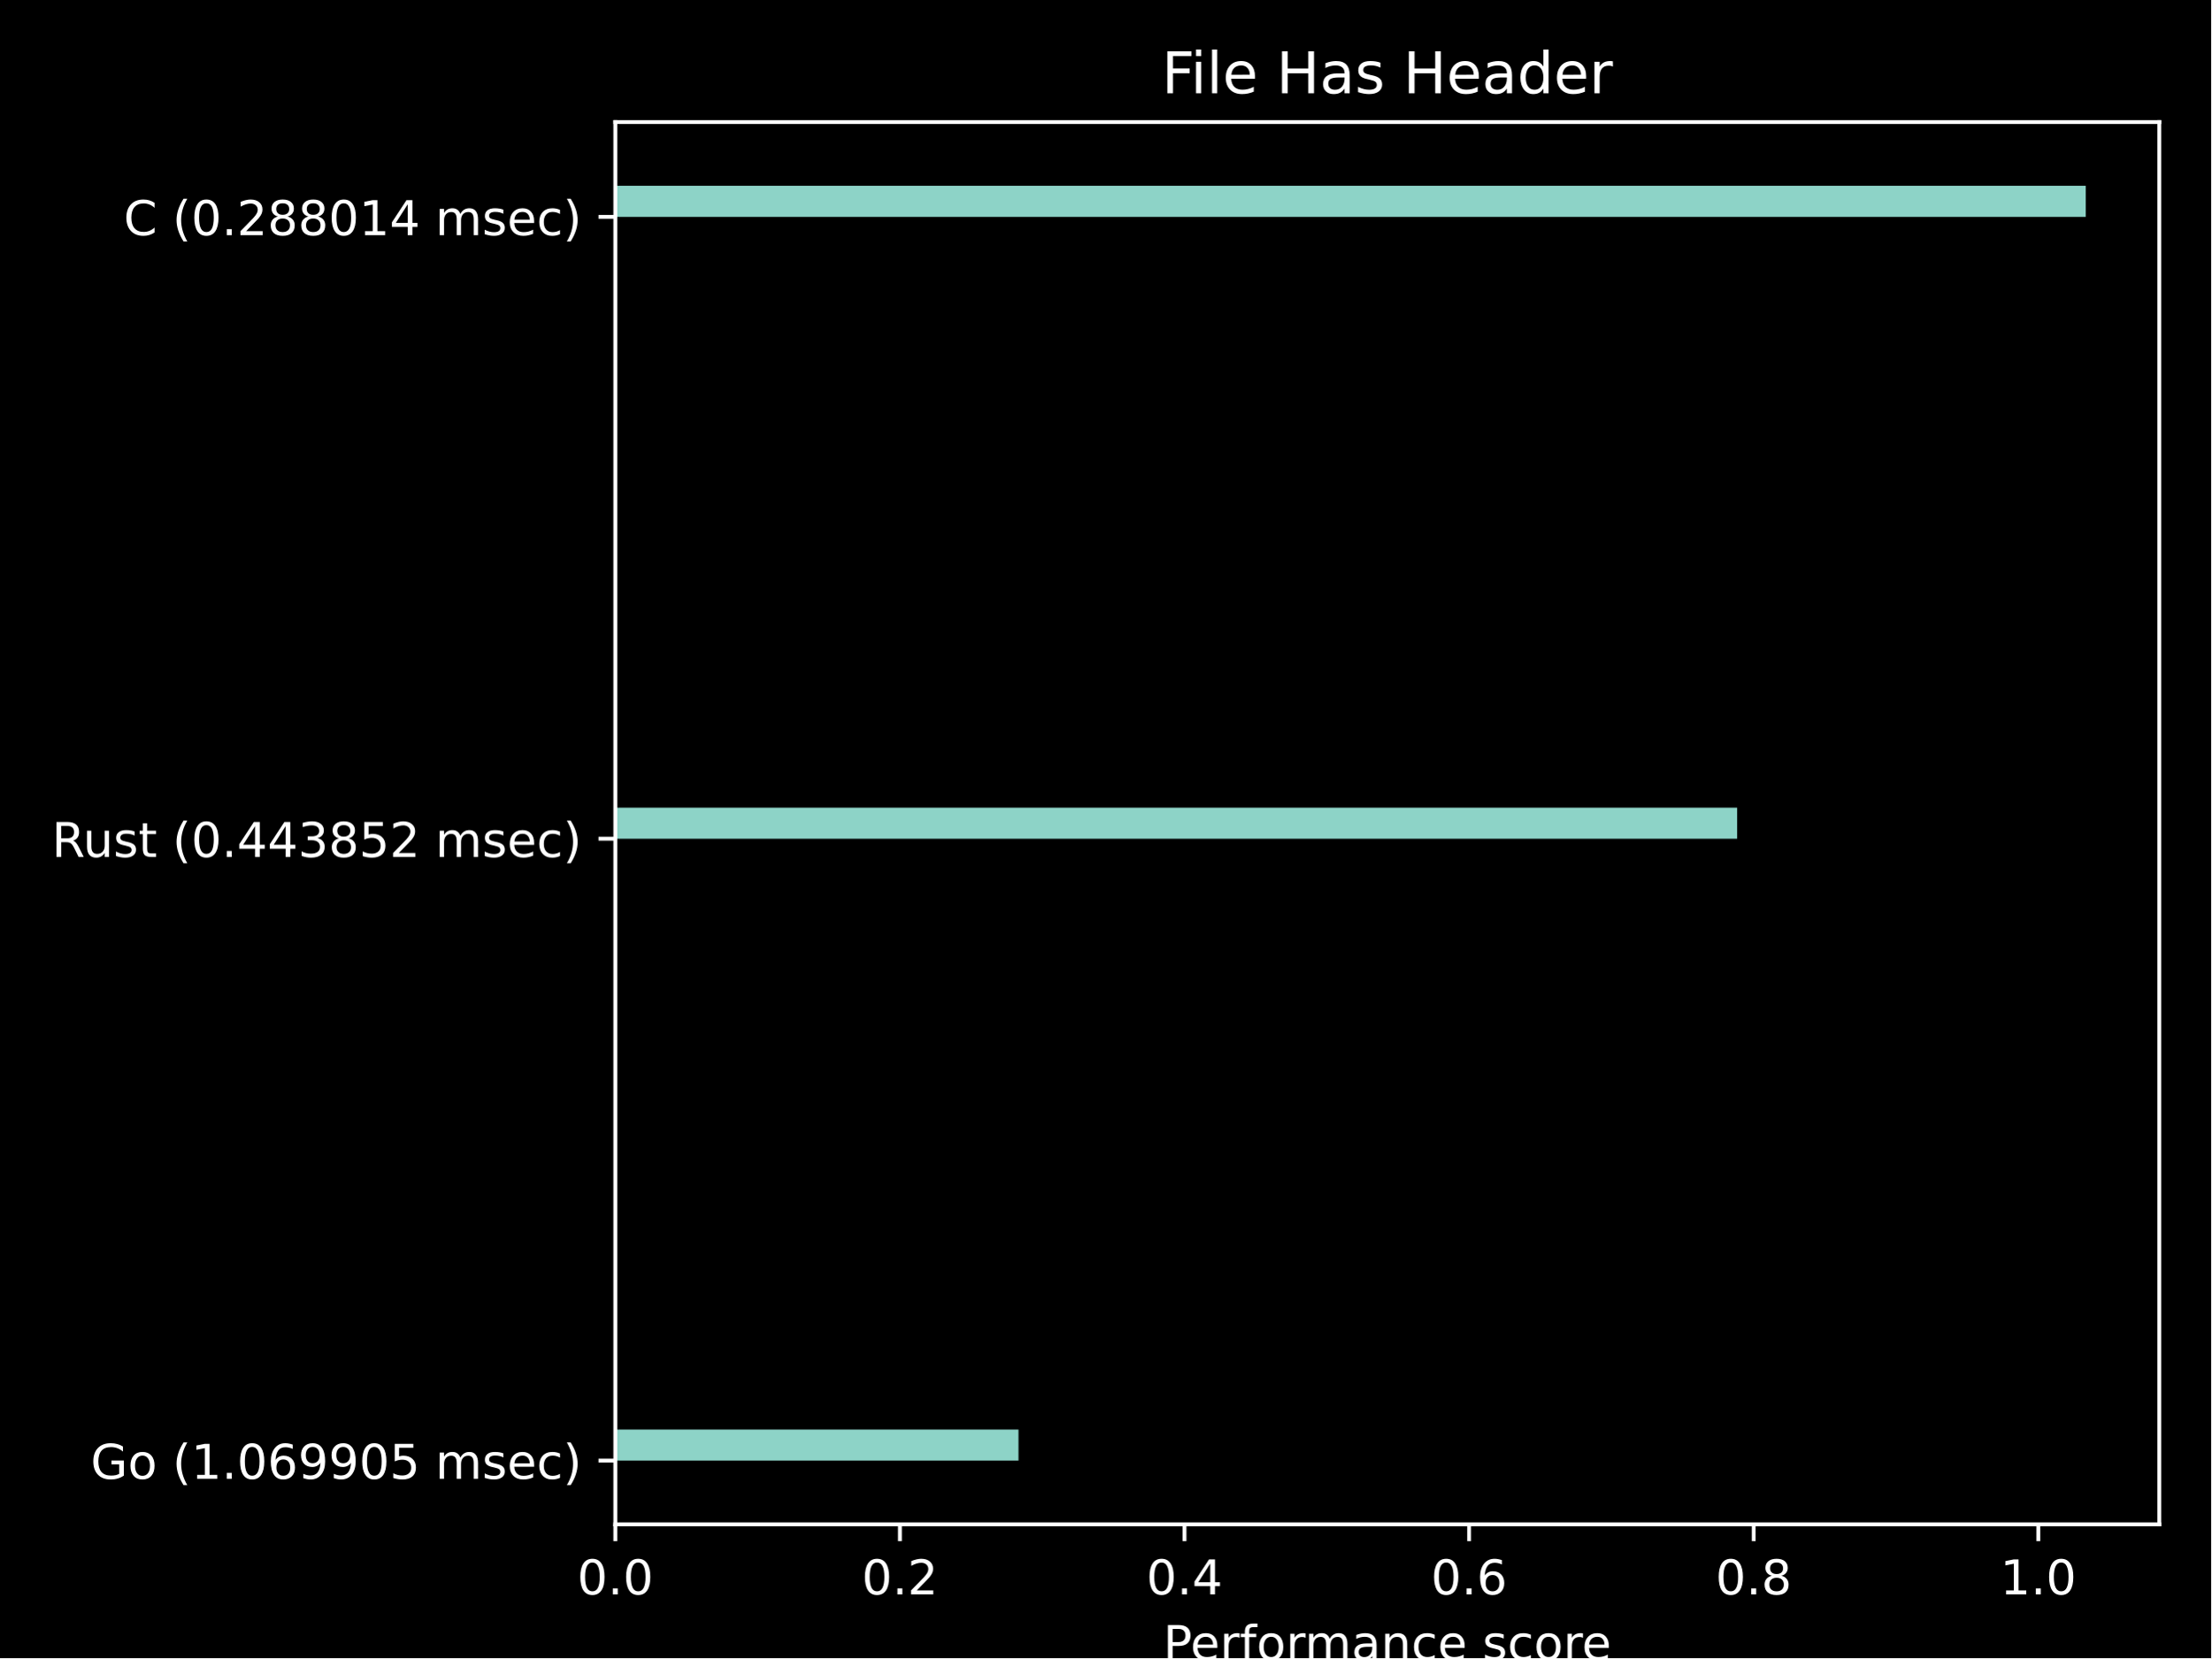
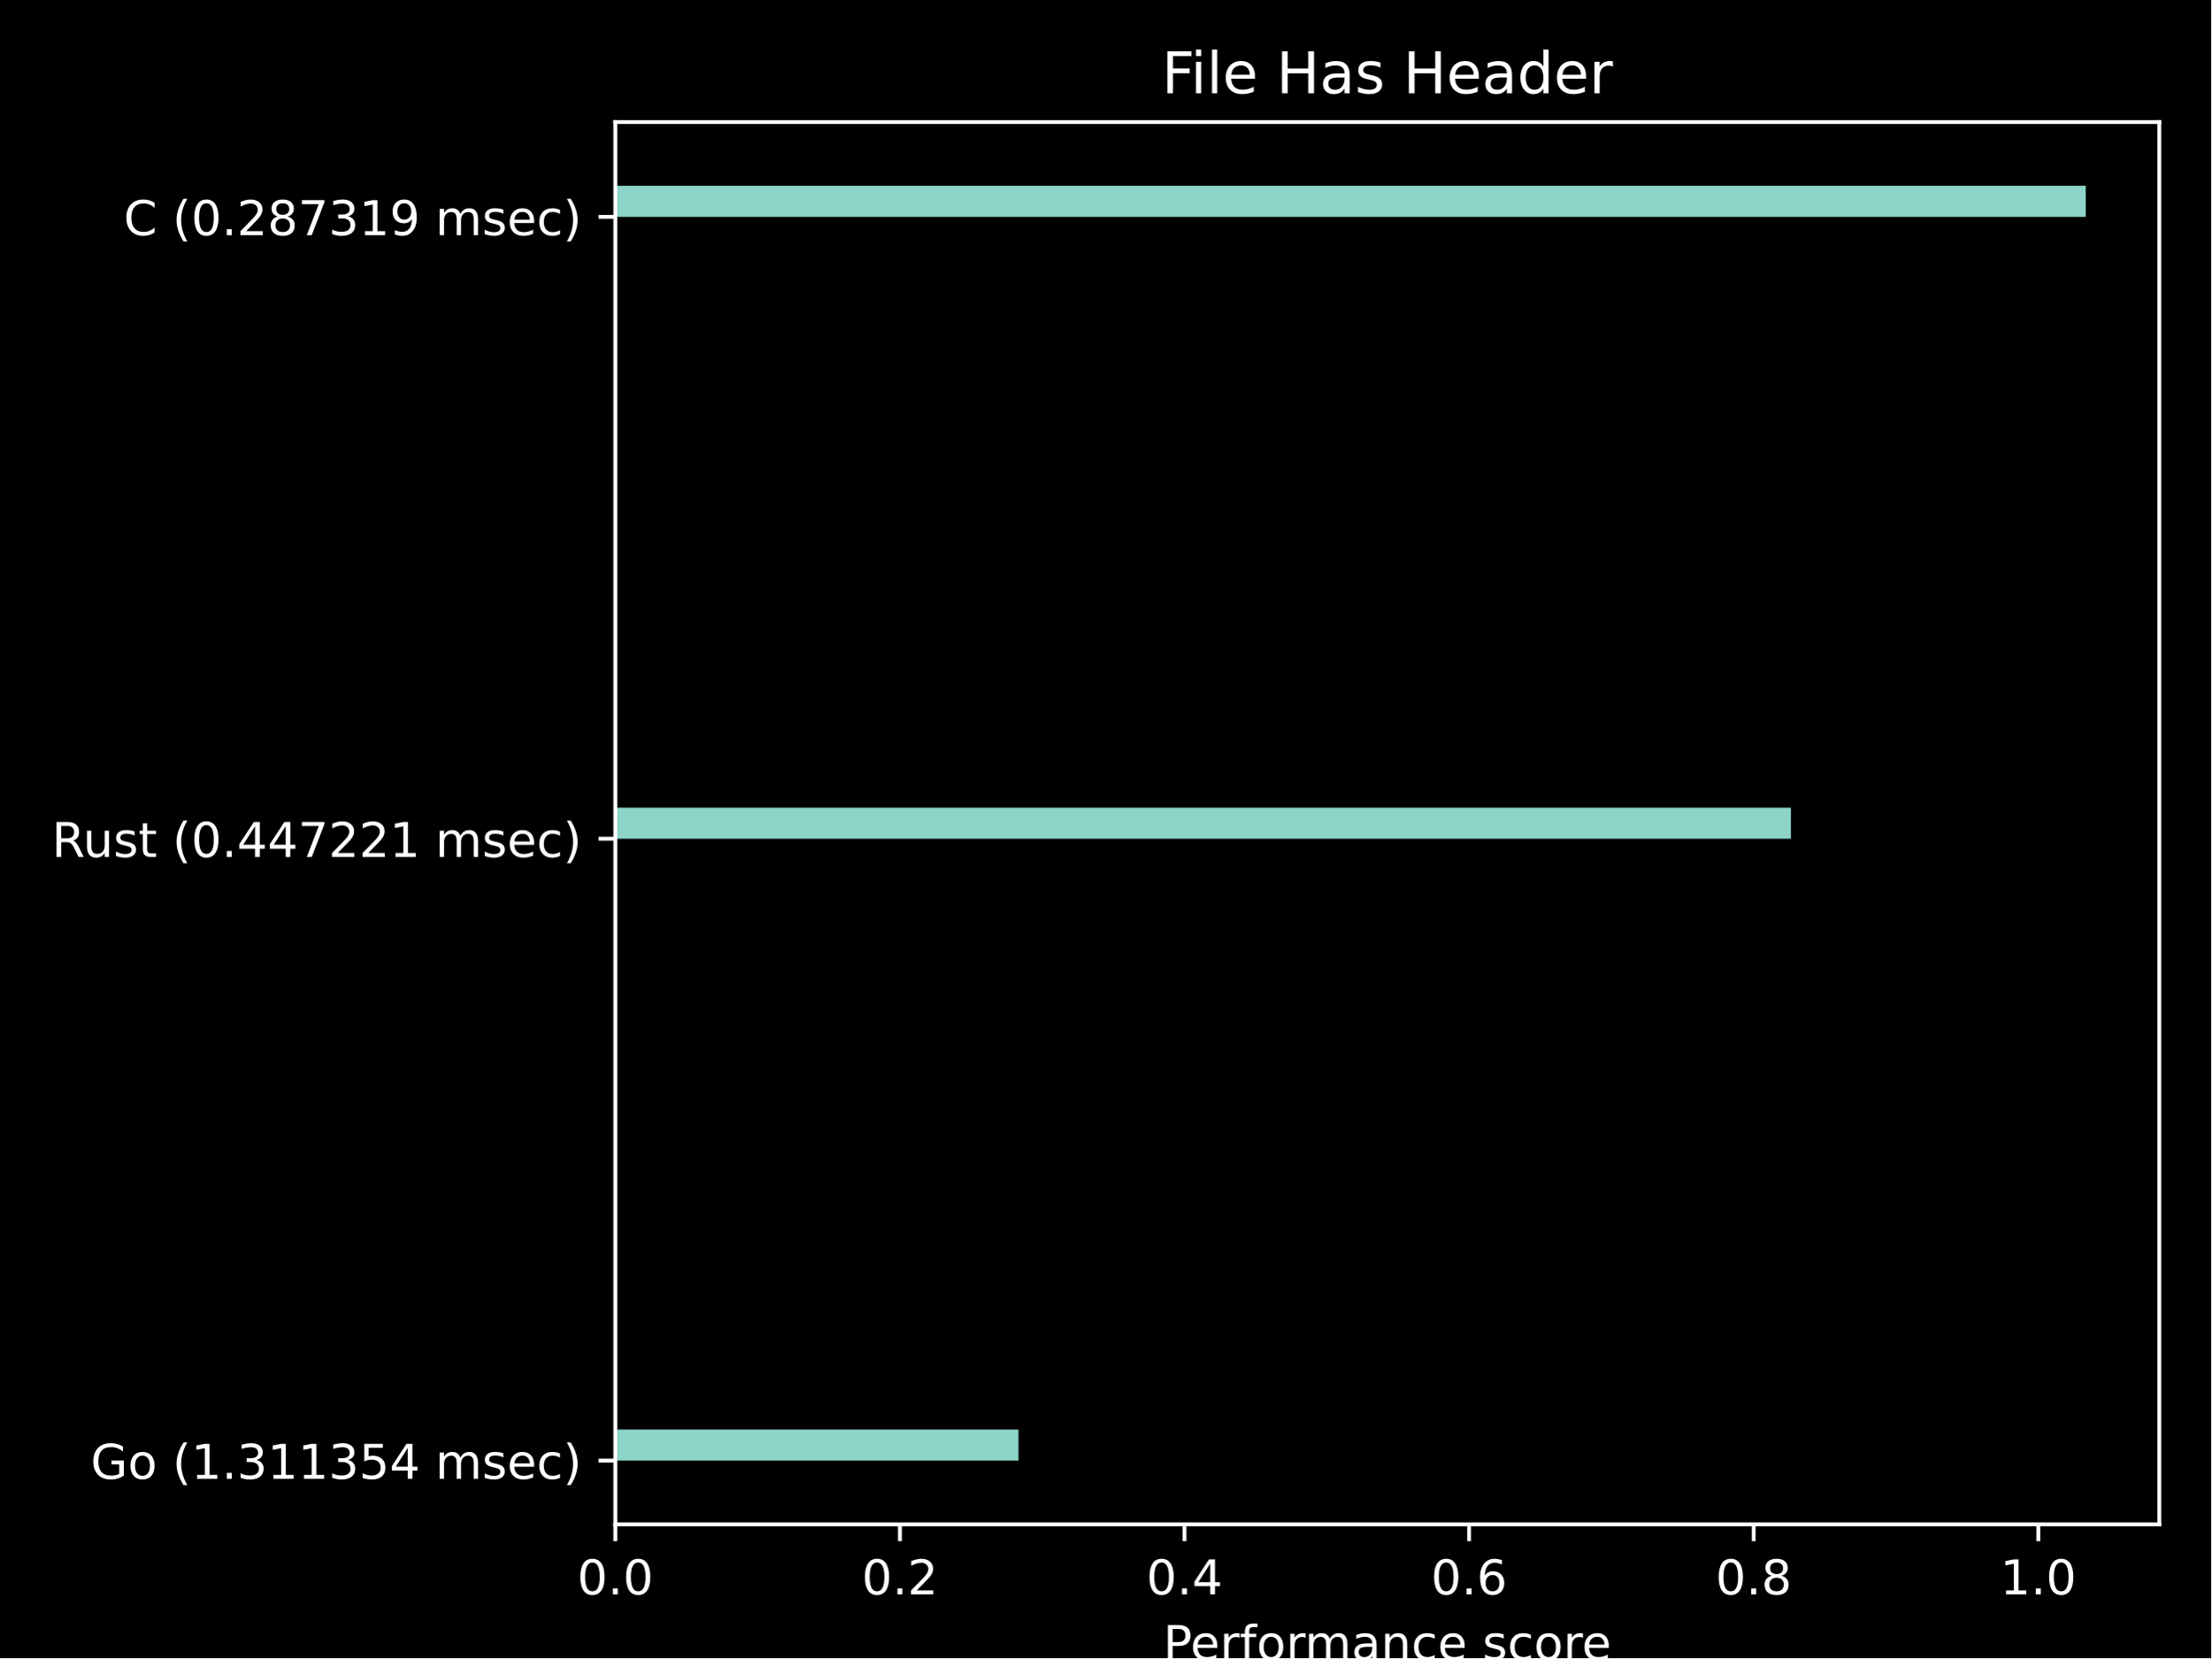
<svg xmlns="http://www.w3.org/2000/svg" xmlns:xlink="http://www.w3.org/1999/xlink" width="460.8pt" height="345.6pt" viewBox="0 0 460.8 345.6" version="1.1">
  <defs>
    <style type="text/css">*{stroke-linejoin: round; stroke-linecap: butt}</style>
  </defs>
  <g id="figure_1">
    <g id="patch_1">
      <path d="M 0 345.6  L 460.8 345.6  L 460.8 0  L 0 0  z " />
    </g>
    <g id="axes_1">
      <g id="patch_2">
        <path d="M 128.23 317.72  L 450 317.72  L 450 25.44  L 128.23 25.44  z " />
      </g>
      <g id="patch_3">
-         <path d="M 128.23 38.725  L 434.678 38.725  L 434.678 45.206  L 128.23 45.206  z " clip-path="url(#pdd7abba2bd)" style="fill: #8dd3c7" />
+         <path d="M 128.23 38.725  L 434.678 38.725  L 434.678 45.206  L 128.23 45.206  z " clip-path="url(#pe59c008d6d)" style="fill: #8dd3c7" />
      </g>
      <g id="patch_4">
-         <path d="M 128.23 168.34  L 362.027 168.34  L 362.027 174.82  L 128.23 174.82  z " clip-path="url(#pdd7abba2bd)" style="fill: #8dd3c7" />
+         <path d="M 128.23 168.34  L 373.23 168.34  L 373.23 174.82  L 128.23 174.82  z " clip-path="url(#pe59c008d6d)" style="fill: #8dd3c7" />
      </g>
      <g id="patch_5">
-         <path d="M 128.23 297.954  L 212.256 297.954  L 212.256 304.435  L 128.23 304.435  z " clip-path="url(#pdd7abba2bd)" style="fill: #8dd3c7" />
+         <path d="M 128.23 297.954  L 212.256 297.954  L 212.256 304.435  L 128.23 304.435  z " clip-path="url(#pe59c008d6d)" style="fill: #8dd3c7" />
      </g>
      <g id="matplotlib.axis_1">
        <g id="xtick_1">
          <g id="line2d_1">
            <defs>
-               <path id="m34260a2bfb" d="M 0 0  L 0 3.5  " style="stroke: #ffffff; stroke-width: 0.8" />
+               <path id="m6926d600e0" d="M 0 0  L 0 3.5  " style="stroke: #ffffff; stroke-width: 0.8" />
            </defs>
            <g>
-               <use xlink:href="#m34260a2bfb" x="128.23" y="317.72" style="fill: #ffffff; stroke: #ffffff; stroke-width: 0.8" />
+               <use xlink:href="#m6926d600e0" x="128.23" y="317.72" style="fill: #ffffff; stroke: #ffffff; stroke-width: 0.8" />
            </g>
          </g>
          <g id="text_1">
            <g style="fill: #ffffff" transform="translate(120.2784 332.3184) scale(0.1 -0.1)">
              <defs>
                <path id="DejaVuSans-30" d="M 2034 4250  Q 1547 4250 1301 3770  Q 1056 3291 1056 2328  Q 1056 1369 1301 889  Q 1547 409 2034 409  Q 2525 409 2770 889  Q 3016 1369 3016 2328  Q 3016 3291 2770 3770  Q 2525 4250 2034 4250  z M 2034 4750  Q 2819 4750 3233 4129  Q 3647 3509 3647 2328  Q 3647 1150 3233 529  Q 2819 -91 2034 -91  Q 1250 -91 836 529  Q 422 1150 422 2328  Q 422 3509 836 4129  Q 1250 4750 2034 4750  z " transform="scale(0.015625)" />
                <path id="DejaVuSans-2e" d="M 684 794  L 1344 794  L 1344 0  L 684 0  L 684 794  z " transform="scale(0.015625)" />
              </defs>
              <use xlink:href="#DejaVuSans-30" />
              <use xlink:href="#DejaVuSans-2e" x="63.623" />
              <use xlink:href="#DejaVuSans-30" x="95.41" />
            </g>
          </g>
        </g>
        <g id="xtick_2">
          <g id="line2d_2">
            <g>
-               <use xlink:href="#m34260a2bfb" x="187.542" y="317.72" style="fill: #ffffff; stroke: #ffffff; stroke-width: 0.8" />
+               <use xlink:href="#m6926d600e0" x="187.542" y="317.72" style="fill: #ffffff; stroke: #ffffff; stroke-width: 0.8" />
            </g>
          </g>
          <g id="text_2">
            <g style="fill: #ffffff" transform="translate(179.5909 332.3184) scale(0.1 -0.1)">
              <defs>
                <path id="DejaVuSans-32" d="M 1228 531  L 3431 531  L 3431 0  L 469 0  L 469 531  Q 828 903 1448 1529  Q 2069 2156 2228 2338  Q 2531 2678 2651 2914  Q 2772 3150 2772 3378  Q 2772 3750 2511 3984  Q 2250 4219 1831 4219  Q 1534 4219 1204 4116  Q 875 4013 500 3803  L 500 4441  Q 881 4594 1212 4672  Q 1544 4750 1819 4750  Q 2544 4750 2975 4387  Q 3406 4025 3406 3419  Q 3406 3131 3298 2873  Q 3191 2616 2906 2266  Q 2828 2175 2409 1742  Q 1991 1309 1228 531  z " transform="scale(0.015625)" />
              </defs>
              <use xlink:href="#DejaVuSans-30" />
              <use xlink:href="#DejaVuSans-2e" x="63.623" />
              <use xlink:href="#DejaVuSans-32" x="95.41" />
            </g>
          </g>
        </g>
        <g id="xtick_3">
          <g id="line2d_3">
            <g>
-               <use xlink:href="#m34260a2bfb" x="246.855" y="317.72" style="fill: #ffffff; stroke: #ffffff; stroke-width: 0.8" />
+               <use xlink:href="#m6926d600e0" x="246.855" y="317.72" style="fill: #ffffff; stroke: #ffffff; stroke-width: 0.8" />
            </g>
          </g>
          <g id="text_3">
            <g style="fill: #ffffff" transform="translate(238.9033 332.3184) scale(0.1 -0.1)">
              <defs>
                <path id="DejaVuSans-34" d="M 2419 4116  L 825 1625  L 2419 1625  L 2419 4116  z M 2253 4666  L 3047 4666  L 3047 1625  L 3713 1625  L 3713 1100  L 3047 1100  L 3047 0  L 2419 0  L 2419 1100  L 313 1100  L 313 1709  L 2253 4666  z " transform="scale(0.015625)" />
              </defs>
              <use xlink:href="#DejaVuSans-30" />
              <use xlink:href="#DejaVuSans-2e" x="63.623" />
              <use xlink:href="#DejaVuSans-34" x="95.41" />
            </g>
          </g>
        </g>
        <g id="xtick_4">
          <g id="line2d_4">
            <g>
-               <use xlink:href="#m34260a2bfb" x="306.167" y="317.72" style="fill: #ffffff; stroke: #ffffff; stroke-width: 0.8" />
+               <use xlink:href="#m6926d600e0" x="306.167" y="317.72" style="fill: #ffffff; stroke: #ffffff; stroke-width: 0.8" />
            </g>
          </g>
          <g id="text_4">
            <g style="fill: #ffffff" transform="translate(298.2158 332.3184) scale(0.1 -0.1)">
              <defs>
                <path id="DejaVuSans-36" d="M 2113 2584  Q 1688 2584 1439 2293  Q 1191 2003 1191 1497  Q 1191 994 1439 701  Q 1688 409 2113 409  Q 2538 409 2786 701  Q 3034 994 3034 1497  Q 3034 2003 2786 2293  Q 2538 2584 2113 2584  z M 3366 4563  L 3366 3988  Q 3128 4100 2886 4159  Q 2644 4219 2406 4219  Q 1781 4219 1451 3797  Q 1122 3375 1075 2522  Q 1259 2794 1537 2939  Q 1816 3084 2150 3084  Q 2853 3084 3261 2657  Q 3669 2231 3669 1497  Q 3669 778 3244 343  Q 2819 -91 2113 -91  Q 1303 -91 875 529  Q 447 1150 447 2328  Q 447 3434 972 4092  Q 1497 4750 2381 4750  Q 2619 4750 2861 4703  Q 3103 4656 3366 4563  z " transform="scale(0.015625)" />
              </defs>
              <use xlink:href="#DejaVuSans-30" />
              <use xlink:href="#DejaVuSans-2e" x="63.623" />
              <use xlink:href="#DejaVuSans-36" x="95.41" />
            </g>
          </g>
        </g>
        <g id="xtick_5">
          <g id="line2d_5">
            <g>
-               <use xlink:href="#m34260a2bfb" x="365.48" y="317.72" style="fill: #ffffff; stroke: #ffffff; stroke-width: 0.8" />
+               <use xlink:href="#m6926d600e0" x="365.48" y="317.72" style="fill: #ffffff; stroke: #ffffff; stroke-width: 0.8" />
            </g>
          </g>
          <g id="text_5">
            <g style="fill: #ffffff" transform="translate(357.5282 332.3184) scale(0.1 -0.1)">
              <defs>
                <path id="DejaVuSans-38" d="M 2034 2216  Q 1584 2216 1326 1975  Q 1069 1734 1069 1313  Q 1069 891 1326 650  Q 1584 409 2034 409  Q 2484 409 2743 651  Q 3003 894 3003 1313  Q 3003 1734 2745 1975  Q 2488 2216 2034 2216  z M 1403 2484  Q 997 2584 770 2862  Q 544 3141 544 3541  Q 544 4100 942 4425  Q 1341 4750 2034 4750  Q 2731 4750 3128 4425  Q 3525 4100 3525 3541  Q 3525 3141 3298 2862  Q 3072 2584 2669 2484  Q 3125 2378 3379 2068  Q 3634 1759 3634 1313  Q 3634 634 3220 271  Q 2806 -91 2034 -91  Q 1263 -91 848 271  Q 434 634 434 1313  Q 434 1759 690 2068  Q 947 2378 1403 2484  z M 1172 3481  Q 1172 3119 1398 2916  Q 1625 2713 2034 2713  Q 2441 2713 2670 2916  Q 2900 3119 2900 3481  Q 2900 3844 2670 4047  Q 2441 4250 2034 4250  Q 1625 4250 1398 4047  Q 1172 3844 1172 3481  z " transform="scale(0.015625)" />
              </defs>
              <use xlink:href="#DejaVuSans-30" />
              <use xlink:href="#DejaVuSans-2e" x="63.623" />
              <use xlink:href="#DejaVuSans-38" x="95.41" />
            </g>
          </g>
        </g>
        <g id="xtick_6">
          <g id="line2d_6">
            <g>
-               <use xlink:href="#m34260a2bfb" x="424.792" y="317.72" style="fill: #ffffff; stroke: #ffffff; stroke-width: 0.8" />
+               <use xlink:href="#m6926d600e0" x="424.792" y="317.72" style="fill: #ffffff; stroke: #ffffff; stroke-width: 0.8" />
            </g>
          </g>
          <g id="text_6">
            <g style="fill: #ffffff" transform="translate(416.8406 332.3184) scale(0.1 -0.1)">
              <defs>
                <path id="DejaVuSans-31" d="M 794 531  L 1825 531  L 1825 4091  L 703 3866  L 703 4441  L 1819 4666  L 2450 4666  L 2450 531  L 3481 531  L 3481 0  L 794 0  L 794 531  z " transform="scale(0.015625)" />
              </defs>
              <use xlink:href="#DejaVuSans-31" />
              <use xlink:href="#DejaVuSans-2e" x="63.623" />
              <use xlink:href="#DejaVuSans-30" x="95.41" />
            </g>
          </g>
        </g>
        <g id="text_7">
          <g style="fill: #ffffff" transform="translate(242.4111 345.9966) scale(0.1 -0.1)">
            <defs>
              <path id="DejaVuSans-50" d="M 1259 4147  L 1259 2394  L 2053 2394  Q 2494 2394 2734 2622  Q 2975 2850 2975 3272  Q 2975 3691 2734 3919  Q 2494 4147 2053 4147  L 1259 4147  z M 628 4666  L 2053 4666  Q 2838 4666 3239 4311  Q 3641 3956 3641 3272  Q 3641 2581 3239 2228  Q 2838 1875 2053 1875  L 1259 1875  L 1259 0  L 628 0  L 628 4666  z " transform="scale(0.015625)" />
              <path id="DejaVuSans-65" d="M 3597 1894  L 3597 1613  L 953 1613  Q 991 1019 1311 708  Q 1631 397 2203 397  Q 2534 397 2845 478  Q 3156 559 3463 722  L 3463 178  Q 3153 47 2828 -22  Q 2503 -91 2169 -91  Q 1331 -91 842 396  Q 353 884 353 1716  Q 353 2575 817 3079  Q 1281 3584 2069 3584  Q 2775 3584 3186 3129  Q 3597 2675 3597 1894  z M 3022 2063  Q 3016 2534 2758 2815  Q 2500 3097 2075 3097  Q 1594 3097 1305 2825  Q 1016 2553 972 2059  L 3022 2063  z " transform="scale(0.015625)" />
              <path id="DejaVuSans-72" d="M 2631 2963  Q 2534 3019 2420 3045  Q 2306 3072 2169 3072  Q 1681 3072 1420 2755  Q 1159 2438 1159 1844  L 1159 0  L 581 0  L 581 3500  L 1159 3500  L 1159 2956  Q 1341 3275 1631 3429  Q 1922 3584 2338 3584  Q 2397 3584 2469 3576  Q 2541 3569 2628 3553  L 2631 2963  z " transform="scale(0.015625)" />
              <path id="DejaVuSans-66" d="M 2375 4863  L 2375 4384  L 1825 4384  Q 1516 4384 1395 4259  Q 1275 4134 1275 3809  L 1275 3500  L 2222 3500  L 2222 3053  L 1275 3053  L 1275 0  L 697 0  L 697 3053  L 147 3053  L 147 3500  L 697 3500  L 697 3744  Q 697 4328 969 4595  Q 1241 4863 1831 4863  L 2375 4863  z " transform="scale(0.015625)" />
              <path id="DejaVuSans-6f" d="M 1959 3097  Q 1497 3097 1228 2736  Q 959 2375 959 1747  Q 959 1119 1226 758  Q 1494 397 1959 397  Q 2419 397 2687 759  Q 2956 1122 2956 1747  Q 2956 2369 2687 2733  Q 2419 3097 1959 3097  z M 1959 3584  Q 2709 3584 3137 3096  Q 3566 2609 3566 1747  Q 3566 888 3137 398  Q 2709 -91 1959 -91  Q 1206 -91 779 398  Q 353 888 353 1747  Q 353 2609 779 3096  Q 1206 3584 1959 3584  z " transform="scale(0.015625)" />
              <path id="DejaVuSans-6d" d="M 3328 2828  Q 3544 3216 3844 3400  Q 4144 3584 4550 3584  Q 5097 3584 5394 3201  Q 5691 2819 5691 2113  L 5691 0  L 5113 0  L 5113 2094  Q 5113 2597 4934 2840  Q 4756 3084 4391 3084  Q 3944 3084 3684 2787  Q 3425 2491 3425 1978  L 3425 0  L 2847 0  L 2847 2094  Q 2847 2600 2669 2842  Q 2491 3084 2119 3084  Q 1678 3084 1418 2786  Q 1159 2488 1159 1978  L 1159 0  L 581 0  L 581 3500  L 1159 3500  L 1159 2956  Q 1356 3278 1631 3431  Q 1906 3584 2284 3584  Q 2666 3584 2933 3390  Q 3200 3197 3328 2828  z " transform="scale(0.015625)" />
              <path id="DejaVuSans-61" d="M 2194 1759  Q 1497 1759 1228 1600  Q 959 1441 959 1056  Q 959 750 1161 570  Q 1363 391 1709 391  Q 2188 391 2477 730  Q 2766 1069 2766 1631  L 2766 1759  L 2194 1759  z M 3341 1997  L 3341 0  L 2766 0  L 2766 531  Q 2569 213 2275 61  Q 1981 -91 1556 -91  Q 1019 -91 701 211  Q 384 513 384 1019  Q 384 1609 779 1909  Q 1175 2209 1959 2209  L 2766 2209  L 2766 2266  Q 2766 2663 2505 2880  Q 2244 3097 1772 3097  Q 1472 3097 1187 3025  Q 903 2953 641 2809  L 641 3341  Q 956 3463 1253 3523  Q 1550 3584 1831 3584  Q 2591 3584 2966 3190  Q 3341 2797 3341 1997  z " transform="scale(0.015625)" />
              <path id="DejaVuSans-6e" d="M 3513 2113  L 3513 0  L 2938 0  L 2938 2094  Q 2938 2591 2744 2837  Q 2550 3084 2163 3084  Q 1697 3084 1428 2787  Q 1159 2491 1159 1978  L 1159 0  L 581 0  L 581 3500  L 1159 3500  L 1159 2956  Q 1366 3272 1645 3428  Q 1925 3584 2291 3584  Q 2894 3584 3203 3211  Q 3513 2838 3513 2113  z " transform="scale(0.015625)" />
              <path id="DejaVuSans-63" d="M 3122 3366  L 3122 2828  Q 2878 2963 2633 3030  Q 2388 3097 2138 3097  Q 1578 3097 1268 2742  Q 959 2388 959 1747  Q 959 1106 1268 751  Q 1578 397 2138 397  Q 2388 397 2633 464  Q 2878 531 3122 666  L 3122 134  Q 2881 22 2623 -34  Q 2366 -91 2075 -91  Q 1284 -91 818 406  Q 353 903 353 1747  Q 353 2603 823 3093  Q 1294 3584 2113 3584  Q 2378 3584 2631 3529  Q 2884 3475 3122 3366  z " transform="scale(0.015625)" />
              <path id="DejaVuSans-20" transform="scale(0.015625)" />
              <path id="DejaVuSans-73" d="M 2834 3397  L 2834 2853  Q 2591 2978 2328 3040  Q 2066 3103 1784 3103  Q 1356 3103 1142 2972  Q 928 2841 928 2578  Q 928 2378 1081 2264  Q 1234 2150 1697 2047  L 1894 2003  Q 2506 1872 2764 1633  Q 3022 1394 3022 966  Q 3022 478 2636 193  Q 2250 -91 1575 -91  Q 1294 -91 989 -36  Q 684 19 347 128  L 347 722  Q 666 556 975 473  Q 1284 391 1588 391  Q 1994 391 2212 530  Q 2431 669 2431 922  Q 2431 1156 2273 1281  Q 2116 1406 1581 1522  L 1381 1569  Q 847 1681 609 1914  Q 372 2147 372 2553  Q 372 3047 722 3315  Q 1072 3584 1716 3584  Q 2034 3584 2315 3537  Q 2597 3491 2834 3397  z " transform="scale(0.015625)" />
            </defs>
            <use xlink:href="#DejaVuSans-50" />
            <use xlink:href="#DejaVuSans-65" x="56.678" />
            <use xlink:href="#DejaVuSans-72" x="118.201" />
            <use xlink:href="#DejaVuSans-66" x="159.314" />
            <use xlink:href="#DejaVuSans-6f" x="194.52" />
            <use xlink:href="#DejaVuSans-72" x="255.701" />
            <use xlink:href="#DejaVuSans-6d" x="295.064" />
            <use xlink:href="#DejaVuSans-61" x="392.477" />
            <use xlink:href="#DejaVuSans-6e" x="453.756" />
            <use xlink:href="#DejaVuSans-63" x="517.135" />
            <use xlink:href="#DejaVuSans-65" x="572.115" />
            <use xlink:href="#DejaVuSans-20" x="633.639" />
            <use xlink:href="#DejaVuSans-73" x="665.426" />
            <use xlink:href="#DejaVuSans-63" x="717.525" />
            <use xlink:href="#DejaVuSans-6f" x="772.506" />
            <use xlink:href="#DejaVuSans-72" x="833.688" />
            <use xlink:href="#DejaVuSans-65" x="872.551" />
          </g>
        </g>
      </g>
      <g id="matplotlib.axis_2">
        <g id="ytick_1">
          <g id="line2d_7">
            <defs>
-               <path id="m0cd7e4e35f" d="M 0 0  L -3.5 0  " style="stroke: #ffffff; stroke-width: 0.8" />
+               <path id="m66fcca24ef" d="M 0 0  L -3.5 0  " style="stroke: #ffffff; stroke-width: 0.8" />
            </defs>
            <g>
-               <use xlink:href="#m0cd7e4e35f" x="128.23" y="45.206" style="fill: #ffffff; stroke: #ffffff; stroke-width: 0.8" />
+               <use xlink:href="#m66fcca24ef" x="128.23" y="45.206" style="fill: #ffffff; stroke: #ffffff; stroke-width: 0.8" />
            </g>
          </g>
          <g id="text_8">
            <g style="fill: #ffffff" transform="translate(25.77062 49.00538) scale(0.1 -0.1)">
              <defs>
                <path id="DejaVuSans-43" d="M 4122 4306  L 4122 3641  Q 3803 3938 3442 4084  Q 3081 4231 2675 4231  Q 1875 4231 1450 3742  Q 1025 3253 1025 2328  Q 1025 1406 1450 917  Q 1875 428 2675 428  Q 3081 428 3442 575  Q 3803 722 4122 1019  L 4122 359  Q 3791 134 3420 21  Q 3050 -91 2638 -91  Q 1578 -91 968 557  Q 359 1206 359 2328  Q 359 3453 968 4101  Q 1578 4750 2638 4750  Q 3056 4750 3426 4639  Q 3797 4528 4122 4306  z " transform="scale(0.015625)" />
                <path id="DejaVuSans-28" d="M 1984 4856  Q 1566 4138 1362 3434  Q 1159 2731 1159 2009  Q 1159 1288 1364 580  Q 1569 -128 1984 -844  L 1484 -844  Q 1016 -109 783 600  Q 550 1309 550 2009  Q 550 2706 781 3412  Q 1013 4119 1484 4856  L 1984 4856  z " transform="scale(0.015625)" />
+                 <path id="DejaVuSans-37" d="M 525 4666  L 3525 4666  L 3525 4397  L 1831 0  L 1172 0  L 2766 4134  L 525 4134  L 525 4666  z " transform="scale(0.015625)" />
+                 <path id="DejaVuSans-33" d="M 2597 2516  Q 3050 2419 3304 2112  Q 3559 1806 3559 1356  Q 3559 666 3084 287  Q 2609 -91 1734 -91  Q 1441 -91 1130 -33  Q 819 25 488 141  L 488 750  Q 750 597 1062 519  Q 1375 441 1716 441  Q 2309 441 2620 675  Q 2931 909 2931 1356  Q 2931 1769 2642 2001  Q 2353 2234 1838 2234  L 1294 2234  L 1294 2753  L 1863 2753  Q 2328 2753 2575 2939  Q 2822 3125 2822 3475  Q 2822 3834 2567 4026  Q 2313 4219 1838 4219  Q 1578 4219 1281 4162  Q 984 4106 628 3988  L 628 4550  Q 988 4650 1302 4700  Q 1616 4750 1894 4750  Q 2613 4750 3031 4423  Q 3450 4097 3450 3541  Q 3450 3153 3228 2886  Q 3006 2619 2597 2516  z " transform="scale(0.015625)" />
+                 <path id="DejaVuSans-39" d="M 703 97  L 703 672  Q 941 559 1184 500  Q 1428 441 1663 441  Q 2288 441 2617 861  Q 2947 1281 2994 2138  Q 2813 1869 2534 1725  Q 2256 1581 1919 1581  Q 1219 1581 811 2004  Q 403 2428 403 3163  Q 403 3881 828 4315  Q 1253 4750 1959 4750  Q 2769 4750 3195 4129  Q 3622 3509 3622 2328  Q 3622 1225 3098 567  Q 2575 -91 1691 -91  Q 1453 -91 1209 -44  Q 966 3 703 97  z M 1959 2075  Q 2384 2075 2632 2365  Q 2881 2656 2881 3163  Q 2881 3666 2632 3958  Q 2384 4250 1959 4250  Q 1534 4250 1286 3958  Q 1038 3666 1038 3163  Q 1038 2656 1286 2365  Q 1534 2075 1959 2075  z " transform="scale(0.015625)" />
                <path id="DejaVuSans-29" d="M 513 4856  L 1013 4856  Q 1481 4119 1714 3412  Q 1947 2706 1947 2009  Q 1947 1309 1714 600  Q 1481 -109 1013 -844  L 513 -844  Q 928 -128 1133 580  Q 1338 1288 1338 2009  Q 1338 2731 1133 3434  Q 928 4138 513 4856  z " transform="scale(0.015625)" />
              </defs>
              <use xlink:href="#DejaVuSans-43" />
              <use xlink:href="#DejaVuSans-20" x="69.824" />
              <use xlink:href="#DejaVuSans-28" x="101.611" />
              <use xlink:href="#DejaVuSans-30" x="140.625" />
              <use xlink:href="#DejaVuSans-2e" x="204.248" />
              <use xlink:href="#DejaVuSans-32" x="236.035" />
              <use xlink:href="#DejaVuSans-38" x="299.658" />
-               <use xlink:href="#DejaVuSans-38" x="363.281" />
-               <use xlink:href="#DejaVuSans-30" x="426.904" />
+               <use xlink:href="#DejaVuSans-37" x="363.281" />
+               <use xlink:href="#DejaVuSans-33" x="426.904" />
              <use xlink:href="#DejaVuSans-31" x="490.527" />
-               <use xlink:href="#DejaVuSans-34" x="554.15" />
+               <use xlink:href="#DejaVuSans-39" x="554.15" />
              <use xlink:href="#DejaVuSans-20" x="617.773" />
              <use xlink:href="#DejaVuSans-6d" x="649.561" />
              <use xlink:href="#DejaVuSans-73" x="746.973" />
              <use xlink:href="#DejaVuSans-65" x="799.072" />
              <use xlink:href="#DejaVuSans-63" x="860.596" />
              <use xlink:href="#DejaVuSans-29" x="915.576" />
            </g>
          </g>
        </g>
        <g id="ytick_2">
          <g id="line2d_8">
            <g>
-               <use xlink:href="#m0cd7e4e35f" x="128.23" y="174.82" style="fill: #ffffff; stroke: #ffffff; stroke-width: 0.8" />
+               <use xlink:href="#m66fcca24ef" x="128.23" y="174.82" style="fill: #ffffff; stroke: #ffffff; stroke-width: 0.8" />
            </g>
          </g>
          <g id="text_9">
            <g style="fill: #ffffff" transform="translate(10.78781 178.6196) scale(0.1 -0.1)">
              <defs>
                <path id="DejaVuSans-52" d="M 2841 2188  Q 3044 2119 3236 1894  Q 3428 1669 3622 1275  L 4263 0  L 3584 0  L 2988 1197  Q 2756 1666 2539 1819  Q 2322 1972 1947 1972  L 1259 1972  L 1259 0  L 628 0  L 628 4666  L 2053 4666  Q 2853 4666 3247 4331  Q 3641 3997 3641 3322  Q 3641 2881 3436 2590  Q 3231 2300 2841 2188  z M 1259 4147  L 1259 2491  L 2053 2491  Q 2509 2491 2742 2702  Q 2975 2913 2975 3322  Q 2975 3731 2742 3939  Q 2509 4147 2053 4147  L 1259 4147  z " transform="scale(0.015625)" />
                <path id="DejaVuSans-75" d="M 544 1381  L 544 3500  L 1119 3500  L 1119 1403  Q 1119 906 1312 657  Q 1506 409 1894 409  Q 2359 409 2629 706  Q 2900 1003 2900 1516  L 2900 3500  L 3475 3500  L 3475 0  L 2900 0  L 2900 538  Q 2691 219 2414 64  Q 2138 -91 1772 -91  Q 1169 -91 856 284  Q 544 659 544 1381  z M 1991 3584  L 1991 3584  z " transform="scale(0.015625)" />
                <path id="DejaVuSans-74" d="M 1172 4494  L 1172 3500  L 2356 3500  L 2356 3053  L 1172 3053  L 1172 1153  Q 1172 725 1289 603  Q 1406 481 1766 481  L 2356 481  L 2356 0  L 1766 0  Q 1100 0 847 248  Q 594 497 594 1153  L 594 3053  L 172 3053  L 172 3500  L 594 3500  L 594 4494  L 1172 4494  z " transform="scale(0.015625)" />
-                 <path id="DejaVuSans-33" d="M 2597 2516  Q 3050 2419 3304 2112  Q 3559 1806 3559 1356  Q 3559 666 3084 287  Q 2609 -91 1734 -91  Q 1441 -91 1130 -33  Q 819 25 488 141  L 488 750  Q 750 597 1062 519  Q 1375 441 1716 441  Q 2309 441 2620 675  Q 2931 909 2931 1356  Q 2931 1769 2642 2001  Q 2353 2234 1838 2234  L 1294 2234  L 1294 2753  L 1863 2753  Q 2328 2753 2575 2939  Q 2822 3125 2822 3475  Q 2822 3834 2567 4026  Q 2313 4219 1838 4219  Q 1578 4219 1281 4162  Q 984 4106 628 3988  L 628 4550  Q 988 4650 1302 4700  Q 1616 4750 1894 4750  Q 2613 4750 3031 4423  Q 3450 4097 3450 3541  Q 3450 3153 3228 2886  Q 3006 2619 2597 2516  z " transform="scale(0.015625)" />
-                 <path id="DejaVuSans-35" d="M 691 4666  L 3169 4666  L 3169 4134  L 1269 4134  L 1269 2991  Q 1406 3038 1543 3061  Q 1681 3084 1819 3084  Q 2600 3084 3056 2656  Q 3513 2228 3513 1497  Q 3513 744 3044 326  Q 2575 -91 1722 -91  Q 1428 -91 1123 -41  Q 819 9 494 109  L 494 744  Q 775 591 1075 516  Q 1375 441 1709 441  Q 2250 441 2565 725  Q 2881 1009 2881 1497  Q 2881 1984 2565 2268  Q 2250 2553 1709 2553  Q 1456 2553 1204 2497  Q 953 2441 691 2322  L 691 4666  z " transform="scale(0.015625)" />
              </defs>
              <use xlink:href="#DejaVuSans-52" />
              <use xlink:href="#DejaVuSans-75" x="64.982" />
              <use xlink:href="#DejaVuSans-73" x="128.361" />
              <use xlink:href="#DejaVuSans-74" x="180.461" />
              <use xlink:href="#DejaVuSans-20" x="219.67" />
              <use xlink:href="#DejaVuSans-28" x="251.457" />
              <use xlink:href="#DejaVuSans-30" x="290.471" />
              <use xlink:href="#DejaVuSans-2e" x="354.094" />
              <use xlink:href="#DejaVuSans-34" x="385.881" />
              <use xlink:href="#DejaVuSans-34" x="449.504" />
-               <use xlink:href="#DejaVuSans-33" x="513.127" />
-               <use xlink:href="#DejaVuSans-38" x="576.75" />
-               <use xlink:href="#DejaVuSans-35" x="640.373" />
-               <use xlink:href="#DejaVuSans-32" x="703.996" />
+               <use xlink:href="#DejaVuSans-37" x="513.127" />
+               <use xlink:href="#DejaVuSans-32" x="576.75" />
+               <use xlink:href="#DejaVuSans-32" x="640.373" />
+               <use xlink:href="#DejaVuSans-31" x="703.996" />
              <use xlink:href="#DejaVuSans-20" x="767.619" />
              <use xlink:href="#DejaVuSans-6d" x="799.406" />
              <use xlink:href="#DejaVuSans-73" x="896.818" />
              <use xlink:href="#DejaVuSans-65" x="948.918" />
              <use xlink:href="#DejaVuSans-63" x="1010.441" />
              <use xlink:href="#DejaVuSans-29" x="1065.422" />
            </g>
          </g>
        </g>
        <g id="ytick_3">
          <g id="line2d_9">
            <g>
-               <use xlink:href="#m0cd7e4e35f" x="128.23" y="304.435" style="fill: #ffffff; stroke: #ffffff; stroke-width: 0.8" />
+               <use xlink:href="#m66fcca24ef" x="128.23" y="304.435" style="fill: #ffffff; stroke: #ffffff; stroke-width: 0.8" />
            </g>
          </g>
          <g id="text_10">
            <g style="fill: #ffffff" transform="translate(18.88625 308.2338) scale(0.1 -0.1)">
              <defs>
                <path id="DejaVuSans-47" d="M 3809 666  L 3809 1919  L 2778 1919  L 2778 2438  L 4434 2438  L 4434 434  Q 4069 175 3628 42  Q 3188 -91 2688 -91  Q 1594 -91 976 548  Q 359 1188 359 2328  Q 359 3472 976 4111  Q 1594 4750 2688 4750  Q 3144 4750 3555 4637  Q 3966 4525 4313 4306  L 4313 3634  Q 3963 3931 3569 4081  Q 3175 4231 2741 4231  Q 1884 4231 1454 3753  Q 1025 3275 1025 2328  Q 1025 1384 1454 906  Q 1884 428 2741 428  Q 3075 428 3337 486  Q 3600 544 3809 666  z " transform="scale(0.015625)" />
-                 <path id="DejaVuSans-39" d="M 703 97  L 703 672  Q 941 559 1184 500  Q 1428 441 1663 441  Q 2288 441 2617 861  Q 2947 1281 2994 2138  Q 2813 1869 2534 1725  Q 2256 1581 1919 1581  Q 1219 1581 811 2004  Q 403 2428 403 3163  Q 403 3881 828 4315  Q 1253 4750 1959 4750  Q 2769 4750 3195 4129  Q 3622 3509 3622 2328  Q 3622 1225 3098 567  Q 2575 -91 1691 -91  Q 1453 -91 1209 -44  Q 966 3 703 97  z M 1959 2075  Q 2384 2075 2632 2365  Q 2881 2656 2881 3163  Q 2881 3666 2632 3958  Q 2384 4250 1959 4250  Q 1534 4250 1286 3958  Q 1038 3666 1038 3163  Q 1038 2656 1286 2365  Q 1534 2075 1959 2075  z " transform="scale(0.015625)" />
+                 <path id="DejaVuSans-35" d="M 691 4666  L 3169 4666  L 3169 4134  L 1269 4134  L 1269 2991  Q 1406 3038 1543 3061  Q 1681 3084 1819 3084  Q 2600 3084 3056 2656  Q 3513 2228 3513 1497  Q 3513 744 3044 326  Q 2575 -91 1722 -91  Q 1428 -91 1123 -41  Q 819 9 494 109  L 494 744  Q 775 591 1075 516  Q 1375 441 1709 441  Q 2250 441 2565 725  Q 2881 1009 2881 1497  Q 2881 1984 2565 2268  Q 2250 2553 1709 2553  Q 1456 2553 1204 2497  Q 953 2441 691 2322  L 691 4666  z " transform="scale(0.015625)" />
              </defs>
              <use xlink:href="#DejaVuSans-47" />
              <use xlink:href="#DejaVuSans-6f" x="77.49" />
              <use xlink:href="#DejaVuSans-20" x="138.672" />
              <use xlink:href="#DejaVuSans-28" x="170.459" />
              <use xlink:href="#DejaVuSans-31" x="209.473" />
              <use xlink:href="#DejaVuSans-2e" x="273.096" />
-               <use xlink:href="#DejaVuSans-30" x="304.883" />
-               <use xlink:href="#DejaVuSans-36" x="368.506" />
-               <use xlink:href="#DejaVuSans-39" x="432.129" />
-               <use xlink:href="#DejaVuSans-39" x="495.752" />
-               <use xlink:href="#DejaVuSans-30" x="559.375" />
-               <use xlink:href="#DejaVuSans-35" x="622.998" />
+               <use xlink:href="#DejaVuSans-33" x="304.883" />
+               <use xlink:href="#DejaVuSans-31" x="368.506" />
+               <use xlink:href="#DejaVuSans-31" x="432.129" />
+               <use xlink:href="#DejaVuSans-33" x="495.752" />
+               <use xlink:href="#DejaVuSans-35" x="559.375" />
+               <use xlink:href="#DejaVuSans-34" x="622.998" />
              <use xlink:href="#DejaVuSans-20" x="686.621" />
              <use xlink:href="#DejaVuSans-6d" x="718.408" />
              <use xlink:href="#DejaVuSans-73" x="815.82" />
              <use xlink:href="#DejaVuSans-65" x="867.92" />
              <use xlink:href="#DejaVuSans-63" x="929.443" />
              <use xlink:href="#DejaVuSans-29" x="984.424" />
            </g>
          </g>
        </g>
      </g>
      <g id="patch_6">
        <path d="M 128.23 317.72  L 128.23 25.44  " style="fill: none; stroke: #ffffff; stroke-width: 0.8; stroke-linejoin: miter; stroke-linecap: square" />
      </g>
      <g id="patch_7">
        <path d="M 450 317.72  L 450 25.44  " style="fill: none; stroke: #ffffff; stroke-width: 0.8; stroke-linejoin: miter; stroke-linecap: square" />
      </g>
      <g id="patch_8">
        <path d="M 128.23 317.72  L 450 317.72  " style="fill: none; stroke: #ffffff; stroke-width: 0.8; stroke-linejoin: miter; stroke-linecap: square" />
      </g>
      <g id="patch_9">
        <path d="M 128.23 25.44  L 450 25.44  " style="fill: none; stroke: #ffffff; stroke-width: 0.8; stroke-linejoin: miter; stroke-linecap: square" />
      </g>
      <g id="text_11">
        <g style="fill: #ffffff" transform="translate(242.0966 19.44) scale(0.12 -0.12)">
          <defs>
            <path id="DejaVuSans-46" d="M 628 4666  L 3309 4666  L 3309 4134  L 1259 4134  L 1259 2759  L 3109 2759  L 3109 2228  L 1259 2228  L 1259 0  L 628 0  L 628 4666  z " transform="scale(0.015625)" />
            <path id="DejaVuSans-69" d="M 603 3500  L 1178 3500  L 1178 0  L 603 0  L 603 3500  z M 603 4863  L 1178 4863  L 1178 4134  L 603 4134  L 603 4863  z " transform="scale(0.015625)" />
            <path id="DejaVuSans-6c" d="M 603 4863  L 1178 4863  L 1178 0  L 603 0  L 603 4863  z " transform="scale(0.015625)" />
            <path id="DejaVuSans-48" d="M 628 4666  L 1259 4666  L 1259 2753  L 3553 2753  L 3553 4666  L 4184 4666  L 4184 0  L 3553 0  L 3553 2222  L 1259 2222  L 1259 0  L 628 0  L 628 4666  z " transform="scale(0.015625)" />
            <path id="DejaVuSans-64" d="M 2906 2969  L 2906 4863  L 3481 4863  L 3481 0  L 2906 0  L 2906 525  Q 2725 213 2448 61  Q 2172 -91 1784 -91  Q 1150 -91 751 415  Q 353 922 353 1747  Q 353 2572 751 3078  Q 1150 3584 1784 3584  Q 2172 3584 2448 3432  Q 2725 3281 2906 2969  z M 947 1747  Q 947 1113 1208 752  Q 1469 391 1925 391  Q 2381 391 2643 752  Q 2906 1113 2906 1747  Q 2906 2381 2643 2742  Q 2381 3103 1925 3103  Q 1469 3103 1208 2742  Q 947 2381 947 1747  z " transform="scale(0.015625)" />
          </defs>
          <use xlink:href="#DejaVuSans-46" />
          <use xlink:href="#DejaVuSans-69" x="50.27" />
          <use xlink:href="#DejaVuSans-6c" x="78.053" />
          <use xlink:href="#DejaVuSans-65" x="105.836" />
          <use xlink:href="#DejaVuSans-20" x="167.359" />
          <use xlink:href="#DejaVuSans-48" x="199.146" />
          <use xlink:href="#DejaVuSans-61" x="274.342" />
          <use xlink:href="#DejaVuSans-73" x="335.621" />
          <use xlink:href="#DejaVuSans-20" x="387.721" />
          <use xlink:href="#DejaVuSans-48" x="419.508" />
          <use xlink:href="#DejaVuSans-65" x="494.703" />
          <use xlink:href="#DejaVuSans-61" x="556.227" />
          <use xlink:href="#DejaVuSans-64" x="617.506" />
          <use xlink:href="#DejaVuSans-65" x="680.982" />
          <use xlink:href="#DejaVuSans-72" x="742.506" />
        </g>
      </g>
    </g>
  </g>
  <defs>
-     <clipPath id="pdd7abba2bd">
+     <clipPath id="pe59c008d6d">
      <rect x="128.23" y="25.44" width="321.77" height="292.28" />
    </clipPath>
  </defs>
</svg>
